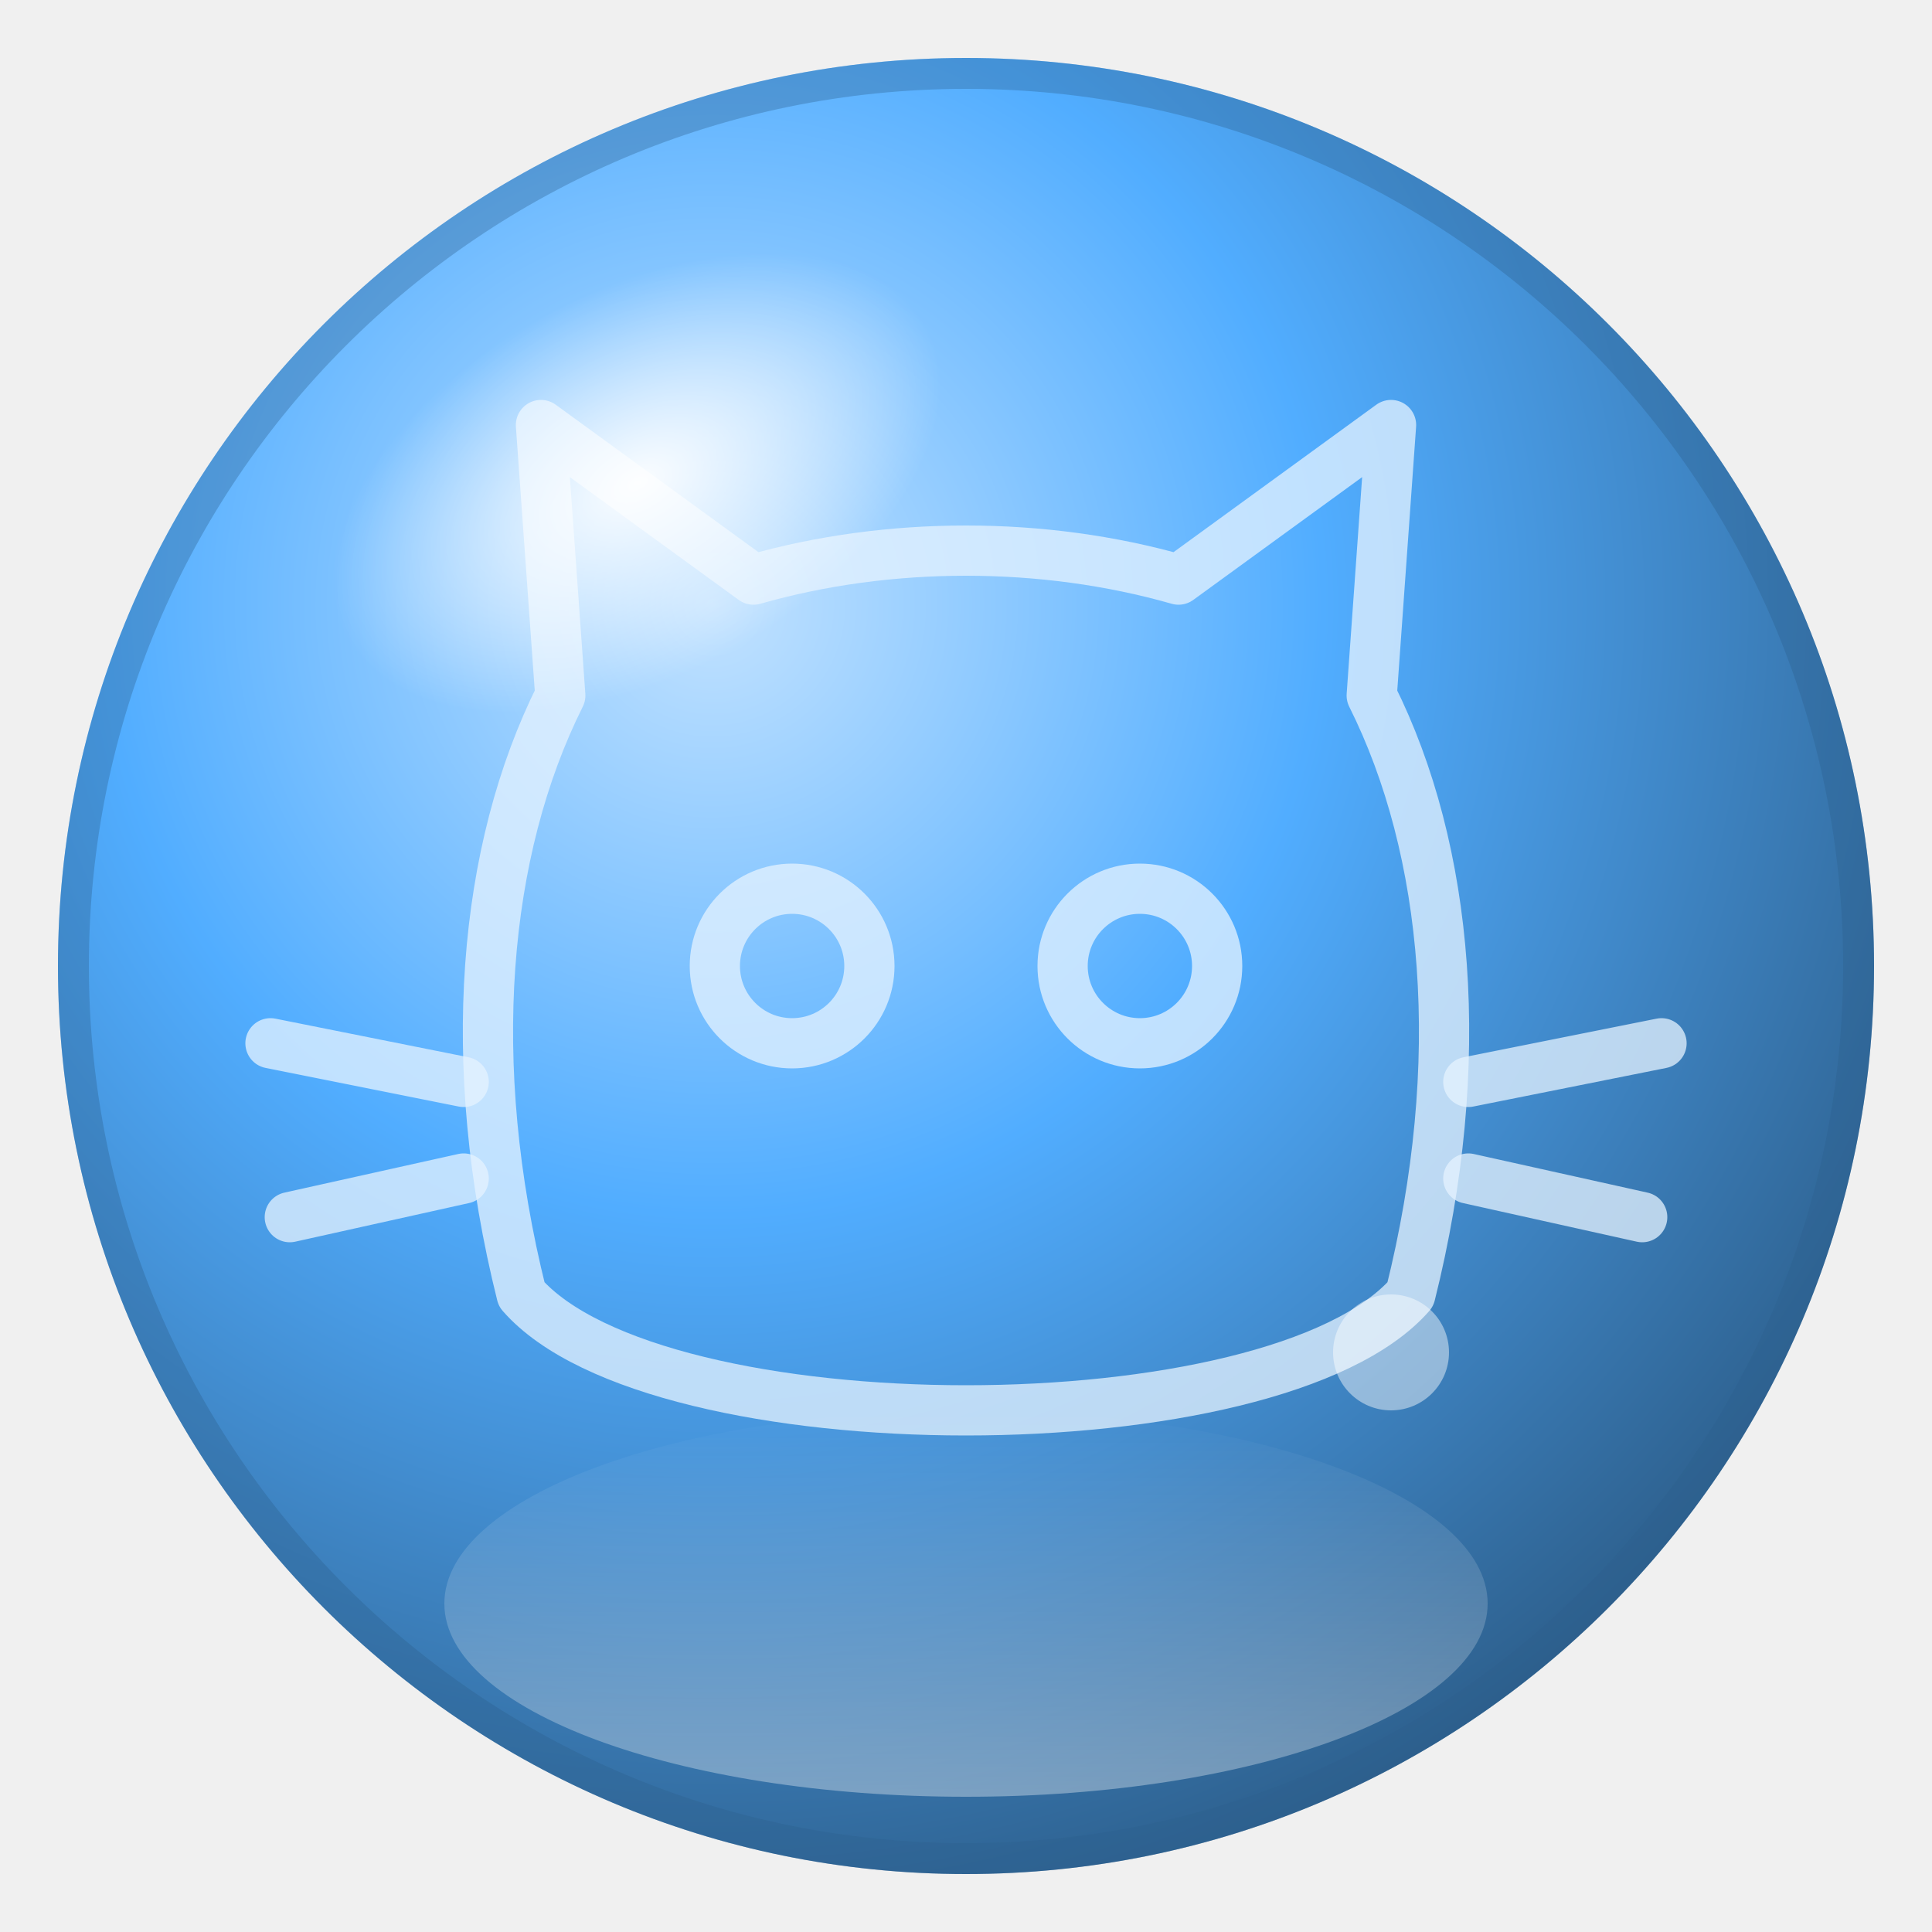
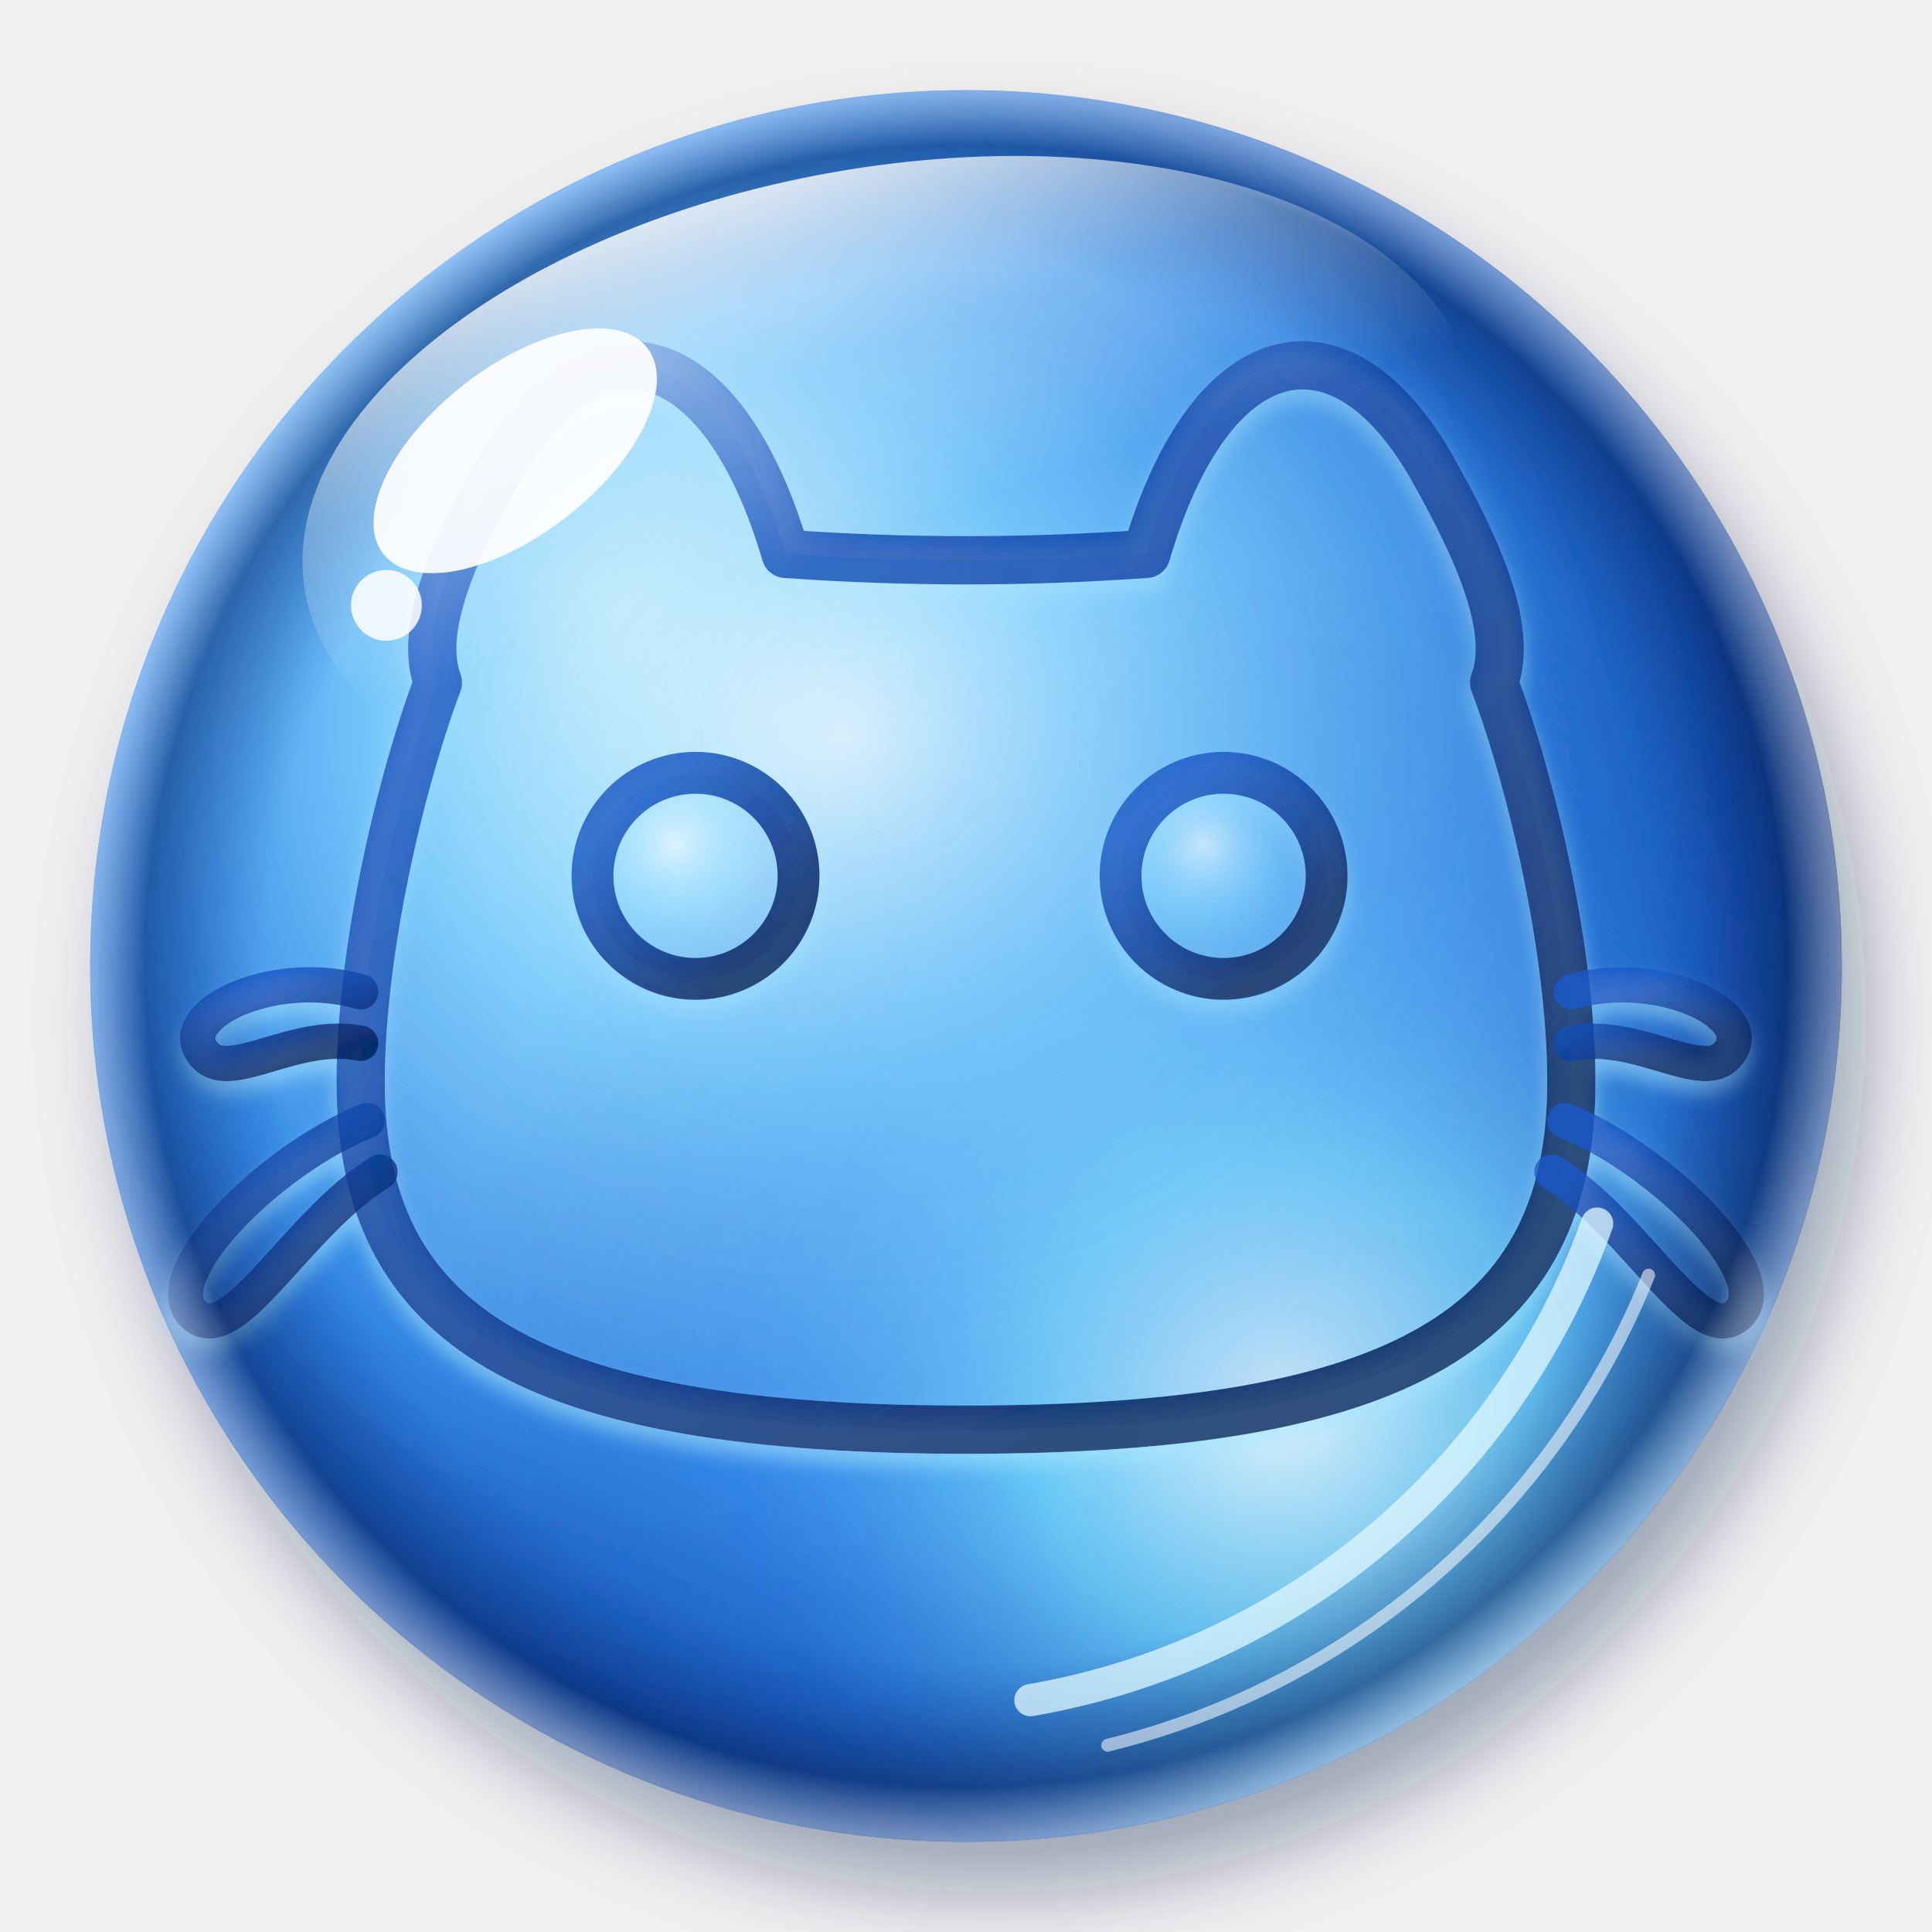
- <svg xmlns="http://www.w3.org/2000/svg" viewBox="0 0 100 100">
+ <svg xmlns="http://www.w3.org/2000/svg" viewBox="0 0 300 300" width="100%" height="100%">
  <defs>
-     <radialGradient id="body" cx="36%" cy="30%" r="75%">
-       <stop offset="0" stop-color="#c2e2ff" />
-       <stop offset="0.45" stop-color="#51adff" />
-       <stop offset="1" stop-color="#2d5f8c" />
+     <filter id="sphere-shadow-blue" x="-15%" y="-15%" width="135%" height="135%">
+       <feDropShadow dx="4" dy="8" stdDeviation="6" flood-color="#05214d" flood-opacity="0.35" />
+     </filter>
+     <filter id="cat-glass-blue" x="-10%" y="-10%" width="120%" height="120%">
+       <feDropShadow dx="0" dy="2" stdDeviation="1.5" flood-color="#a8e6ff" flood-opacity="0.65" />
+     </filter>
+     <radialGradient id="blue-marble-base" cx="45%" cy="45%" r="55%" fx="30%" fy="30%">
+       <stop offset="0%" stop-color="#e0f7ff" stop-opacity="0.88" />
+       <stop offset="35%" stop-color="#6ec6ff" stop-opacity="0.9" />
+       <stop offset="70%" stop-color="#2b82e6" stop-opacity="0.93" />
+       <stop offset="90%" stop-color="#0f4eb3" stop-opacity="0.96" />
+       <stop offset="100%" stop-color="#072b73" stop-opacity="0.98" />
    </radialGradient>
-     <radialGradient id="shine" cx="50%" cy="50%" r="50%">
-       <stop offset="0" stop-color="#fff" stop-opacity="0.95" />
-       <stop offset="1" stop-color="#fff" stop-opacity="0" />
+     <radialGradient id="caustic-glow-blue" cx="68%" cy="75%" r="48%">
+       <stop offset="0%" stop-color="#f0fcff" stop-opacity="0.92" />
+       <stop offset="30%" stop-color="#7ce0ff" stop-opacity="0.75" />
+       <stop offset="65%" stop-color="#3388ee" stop-opacity="0.3" />
+       <stop offset="100%" stop-color="#0f4eb3" stop-opacity="0" />
    </radialGradient>
-     <linearGradient id="bounce" x1="0" y1="0" x2="0" y2="1">
-       <stop offset="0" stop-color="#fff" stop-opacity="0" />
-       <stop offset="1" stop-color="#fff" stop-opacity="0.35" />
+     <radialGradient id="glass-rim-blue" cx="50%" cy="50%" r="50%">
+       <stop offset="80%" stop-color="#0a388c" stop-opacity="0" />
+       <stop offset="94%" stop-color="#06225c" stop-opacity="0.45" />
+       <stop offset="100%" stop-color="#ffffff" stop-opacity="0.4" />
+     </radialGradient>
+     <linearGradient id="gloss-top-blue" x1="35%" y1="0%" x2="55%" y2="75%">
+       <stop offset="0%" stop-color="#ffffff" stop-opacity="0.88" />
+       <stop offset="40%" stop-color="#e8f8ff" stop-opacity="0.32" />
+       <stop offset="75%" stop-color="#ffffff" stop-opacity="0" />
    </linearGradient>
+     <linearGradient id="cat-line-blue" x1="20%" y1="15%" x2="80%" y2="85%">
+       <stop offset="0%" stop-color="#175bc7" stop-opacity="0.85" />
+       <stop offset="50%" stop-color="#0c429e" stop-opacity="0.9" />
+       <stop offset="100%" stop-color="#052666" stop-opacity="0.9" />
+     </linearGradient>
+     <radialGradient id="cat-inner-blue" cx="40%" cy="35%" r="65%">
+       <stop offset="0%" stop-color="#ffffff" stop-opacity="0.55" />
+       <stop offset="50%" stop-color="#85d6ff" stop-opacity="0.28" />
+       <stop offset="100%" stop-color="#1e6bd6" stop-opacity="0.15" />
+     </radialGradient>
  </defs>
-   <circle cx="50" cy="50" r="47" fill="url(#body)" />
-   <circle cx="50" cy="50" r="46.2" fill="none" stroke="#2d5f8c" stroke-opacity="0.35" stroke-width="1.6" />
-   <g fill="none" stroke="#e5f3ff" stroke-opacity="0.75" stroke-width="2.6" stroke-linecap="round" stroke-linejoin="round">
-     <path d="M27 67 C24 55 25 44 29 36 L28 22 L39 30 C46 28 54 28 61 30 L72 22 L71 36 C75 44 76 55 73 67 C66 75 34 75 27 67 Z" />
-     <circle cx="41" cy="50" r="4" />
-     <circle cx="59" cy="50" r="4" />
-     <path d="M24 56 L14 54 M24 61 L15 63 M76 56 L86 54 M76 61 L85 63" />
+   <g filter="url(#sphere-shadow-blue)">
+     <circle cx="150" cy="150" r="136" fill="url(#blue-marble-base)" />
+     <circle cx="150" cy="150" r="136" fill="url(#caustic-glow-blue)" />
  </g>
-   <ellipse cx="50" cy="83" rx="27" ry="10" fill="url(#bounce)" />
-   <ellipse cx="33" cy="25" rx="17" ry="10" fill="url(#shine)" transform="rotate(-28 33 25)" />
-   <circle cx="72" cy="70" r="3" fill="#fff" fill-opacity="0.45" />
+   <g filter="url(#cat-glass-blue)" stroke="url(#cat-line-blue)" stroke-linecap="round" stroke-linejoin="round">
+     <path d="M 122 86              C 112 52, 92 48, 78 72              C 70 86, 65 98, 68 106              C 62 122, 56 148, 56 168              C 56 206, 82 222, 150 222              C 218 222, 244 206, 244 168              C 244 148, 238 122, 232 106              C 235 98, 230 86, 222 72              C 208 48, 188 52, 178 86              Q 150 88, 122 86 Z" fill="url(#cat-inner-blue)" stroke-width="7.5" />
+     <circle cx="108" cy="136" r="16" fill="url(#cat-inner-blue)" stroke-width="6.5" />
+     <circle cx="190" cy="136" r="16" fill="url(#cat-inner-blue)" stroke-width="6.5" />
+     <path d="M 56 154 C 42 150, 26 158, 32 164 C 36 168, 46 160, 56 162" fill="none" stroke-width="5.5" />
+     <path d="M 57 174 C 42 180, 24 198, 30 204 C 36 210, 46 190, 59 182" fill="none" stroke-width="5.5" />
+     <path d="M 244 154 C 258 150, 274 158, 268 164 C 264 168, 254 160, 244 162" fill="none" stroke-width="5.5" />
+     <path d="M 243 174 C 258 180, 276 198, 270 204 C 264 210, 254 190, 241 182" fill="none" stroke-width="5.5" />
+   </g>
+   <circle cx="150" cy="150" r="136" fill="url(#glass-rim-blue)" style="pointer-events: none;" />
+   <ellipse cx="138" cy="76" rx="92" ry="50" transform="rotate(-10 138 76)" fill="url(#gloss-top-blue)" style="pointer-events: none;" />
+   <ellipse cx="80" cy="70" rx="26" ry="13" transform="rotate(-38 80 70)" fill="#ffffff" opacity="0.92" />
+   <circle cx="60" cy="94" r="5.5" fill="#ffffff" opacity="0.85" />
+   <path d="M 248 190 A 114 114 0 0 1 160 264" fill="none" stroke="#e0f8ff" stroke-width="5" stroke-linecap="round" opacity="0.75" />
+   <path d="M 256 198 A 122 122 0 0 1 172 271" fill="none" stroke="#ffffff" stroke-width="2" stroke-linecap="round" opacity="0.55" />
</svg>
